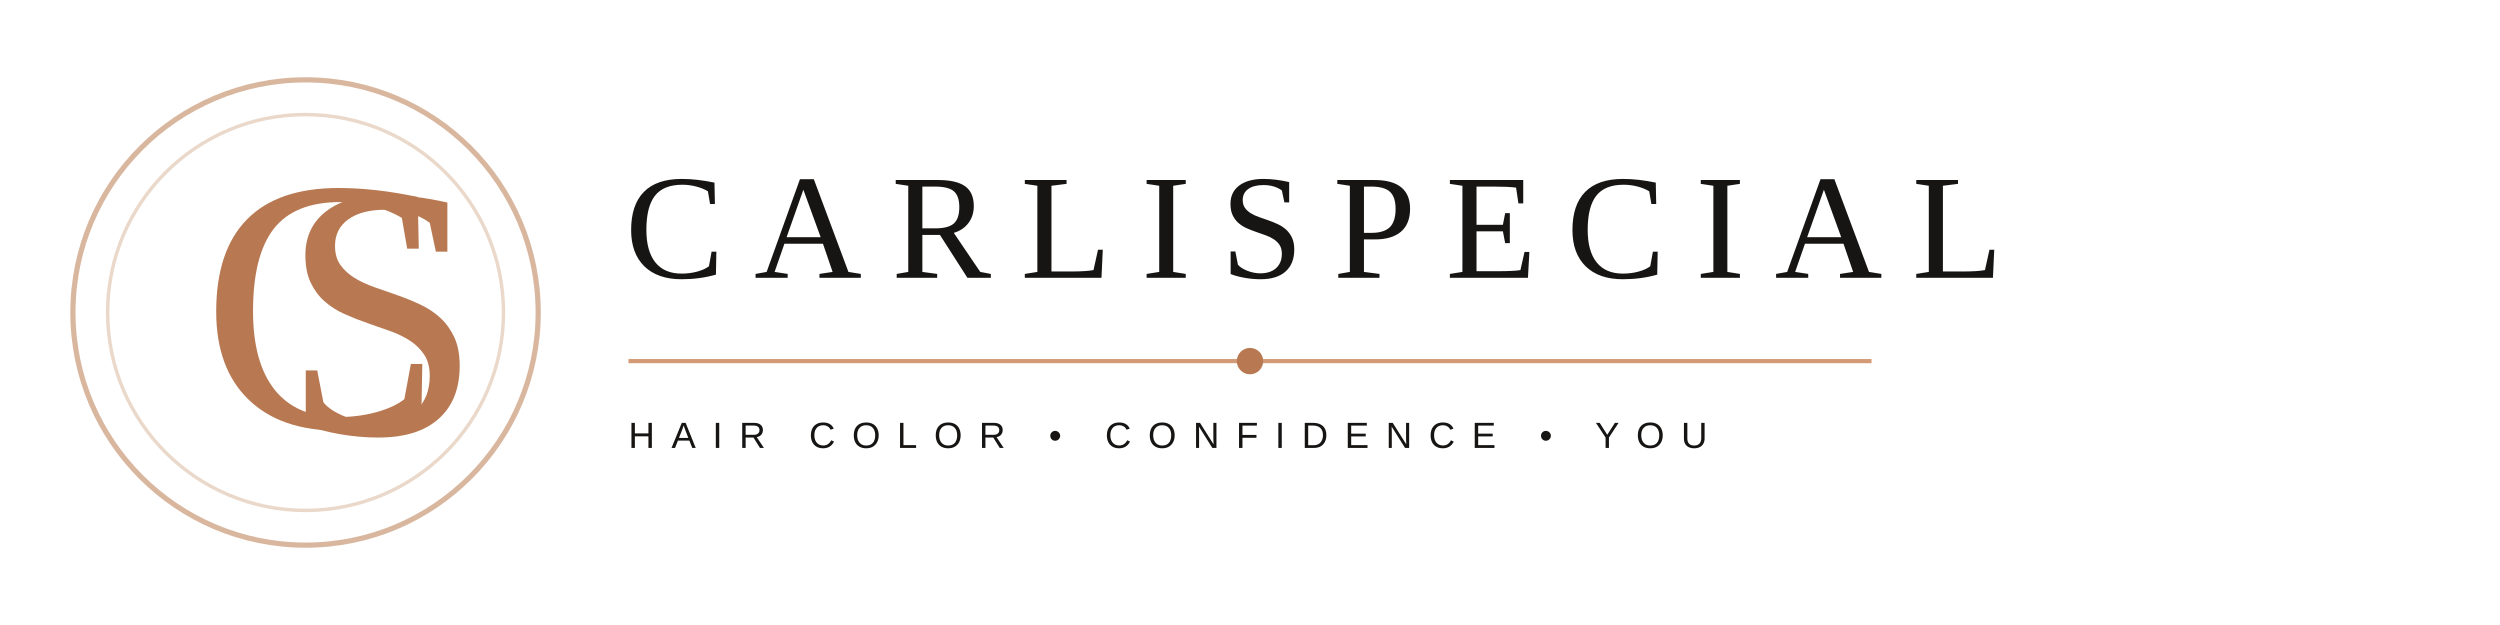
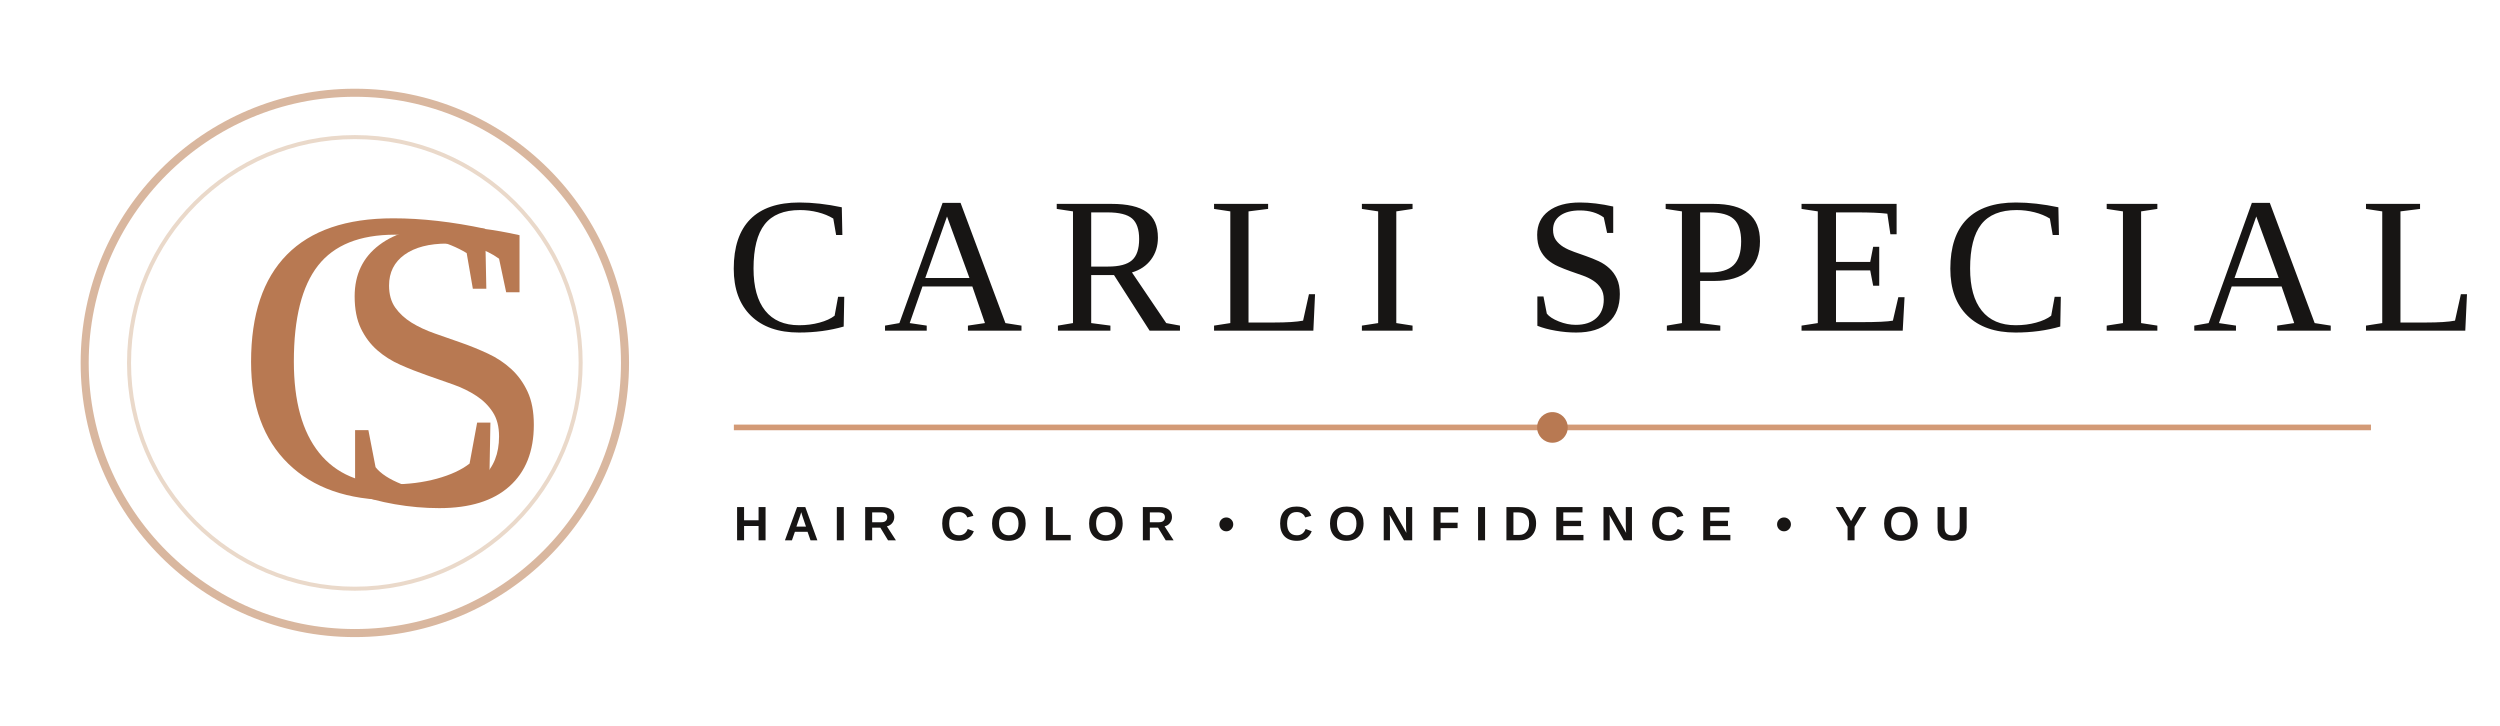
- <svg xmlns="http://www.w3.org/2000/svg" viewBox="0 0 720 180" role="img" aria-labelledby="title desc">
+ <svg xmlns="http://www.w3.org/2000/svg" viewBox="0 0 620 180" role="img" aria-labelledby="title desc">
  <defs>
    <style>
      .serif{font-family:Georgia,"Times New Roman",serif}
      .sans{font-family:Arial,Helvetica,sans-serif}
    </style>
  </defs>
  <g transform="translate(8 10)">
-     <circle cx="80" cy="80" r="67" fill="none" stroke="#d9b79f" stroke-width="1.5" />
-     <circle cx="80" cy="80" r="57" fill="none" stroke="#ead9ca" stroke-width="1" />
+     <circle cx="80" cy="80" r="67" fill="none" stroke="#d9b79f" stroke-width="2" />
+     <circle cx="80" cy="80" r="56" fill="none" stroke="#ead9ca" stroke-width="1" />
    <text x="50" y="113" class="serif" font-size="104" fill="#b87952" letter-spacing="-24">C</text>
    <text x="73" y="115" class="serif" font-size="104" fill="#b87952" letter-spacing="-22">S</text>
  </g>
-   <text x="180" y="80" class="serif" font-size="43" font-weight="400" letter-spacing="8.5" fill="#171514">CARLISPECIAL</text>
-   <line x1="181" y1="104" x2="539" y2="104" stroke="#d39a76" stroke-width="1.2" />
-   <circle cx="360" cy="104" r="3.8" fill="#b87952" />
-   <text x="181" y="129" class="sans" font-size="10.5" letter-spacing="4.8" fill="#171514">HAIR COLOR  •  CONFIDENCE  •  YOU</text>
+   <text x="180" y="82" class="serif" font-size="48" font-weight="400" letter-spacing="7" fill="#171514">CARLI SPECIAL</text>
+   <line x1="182" y1="106" x2="588" y2="106" stroke="#d39a76" stroke-width="1.4" />
+   <circle cx="385" cy="106" r="3.8" fill="#b87952" />
+   <text x="182" y="134" class="sans" font-size="12" font-weight="600" letter-spacing="3.7" fill="#171514">HAIR COLOR  •  CONFIDENCE  •  YOU</text>
</svg>
